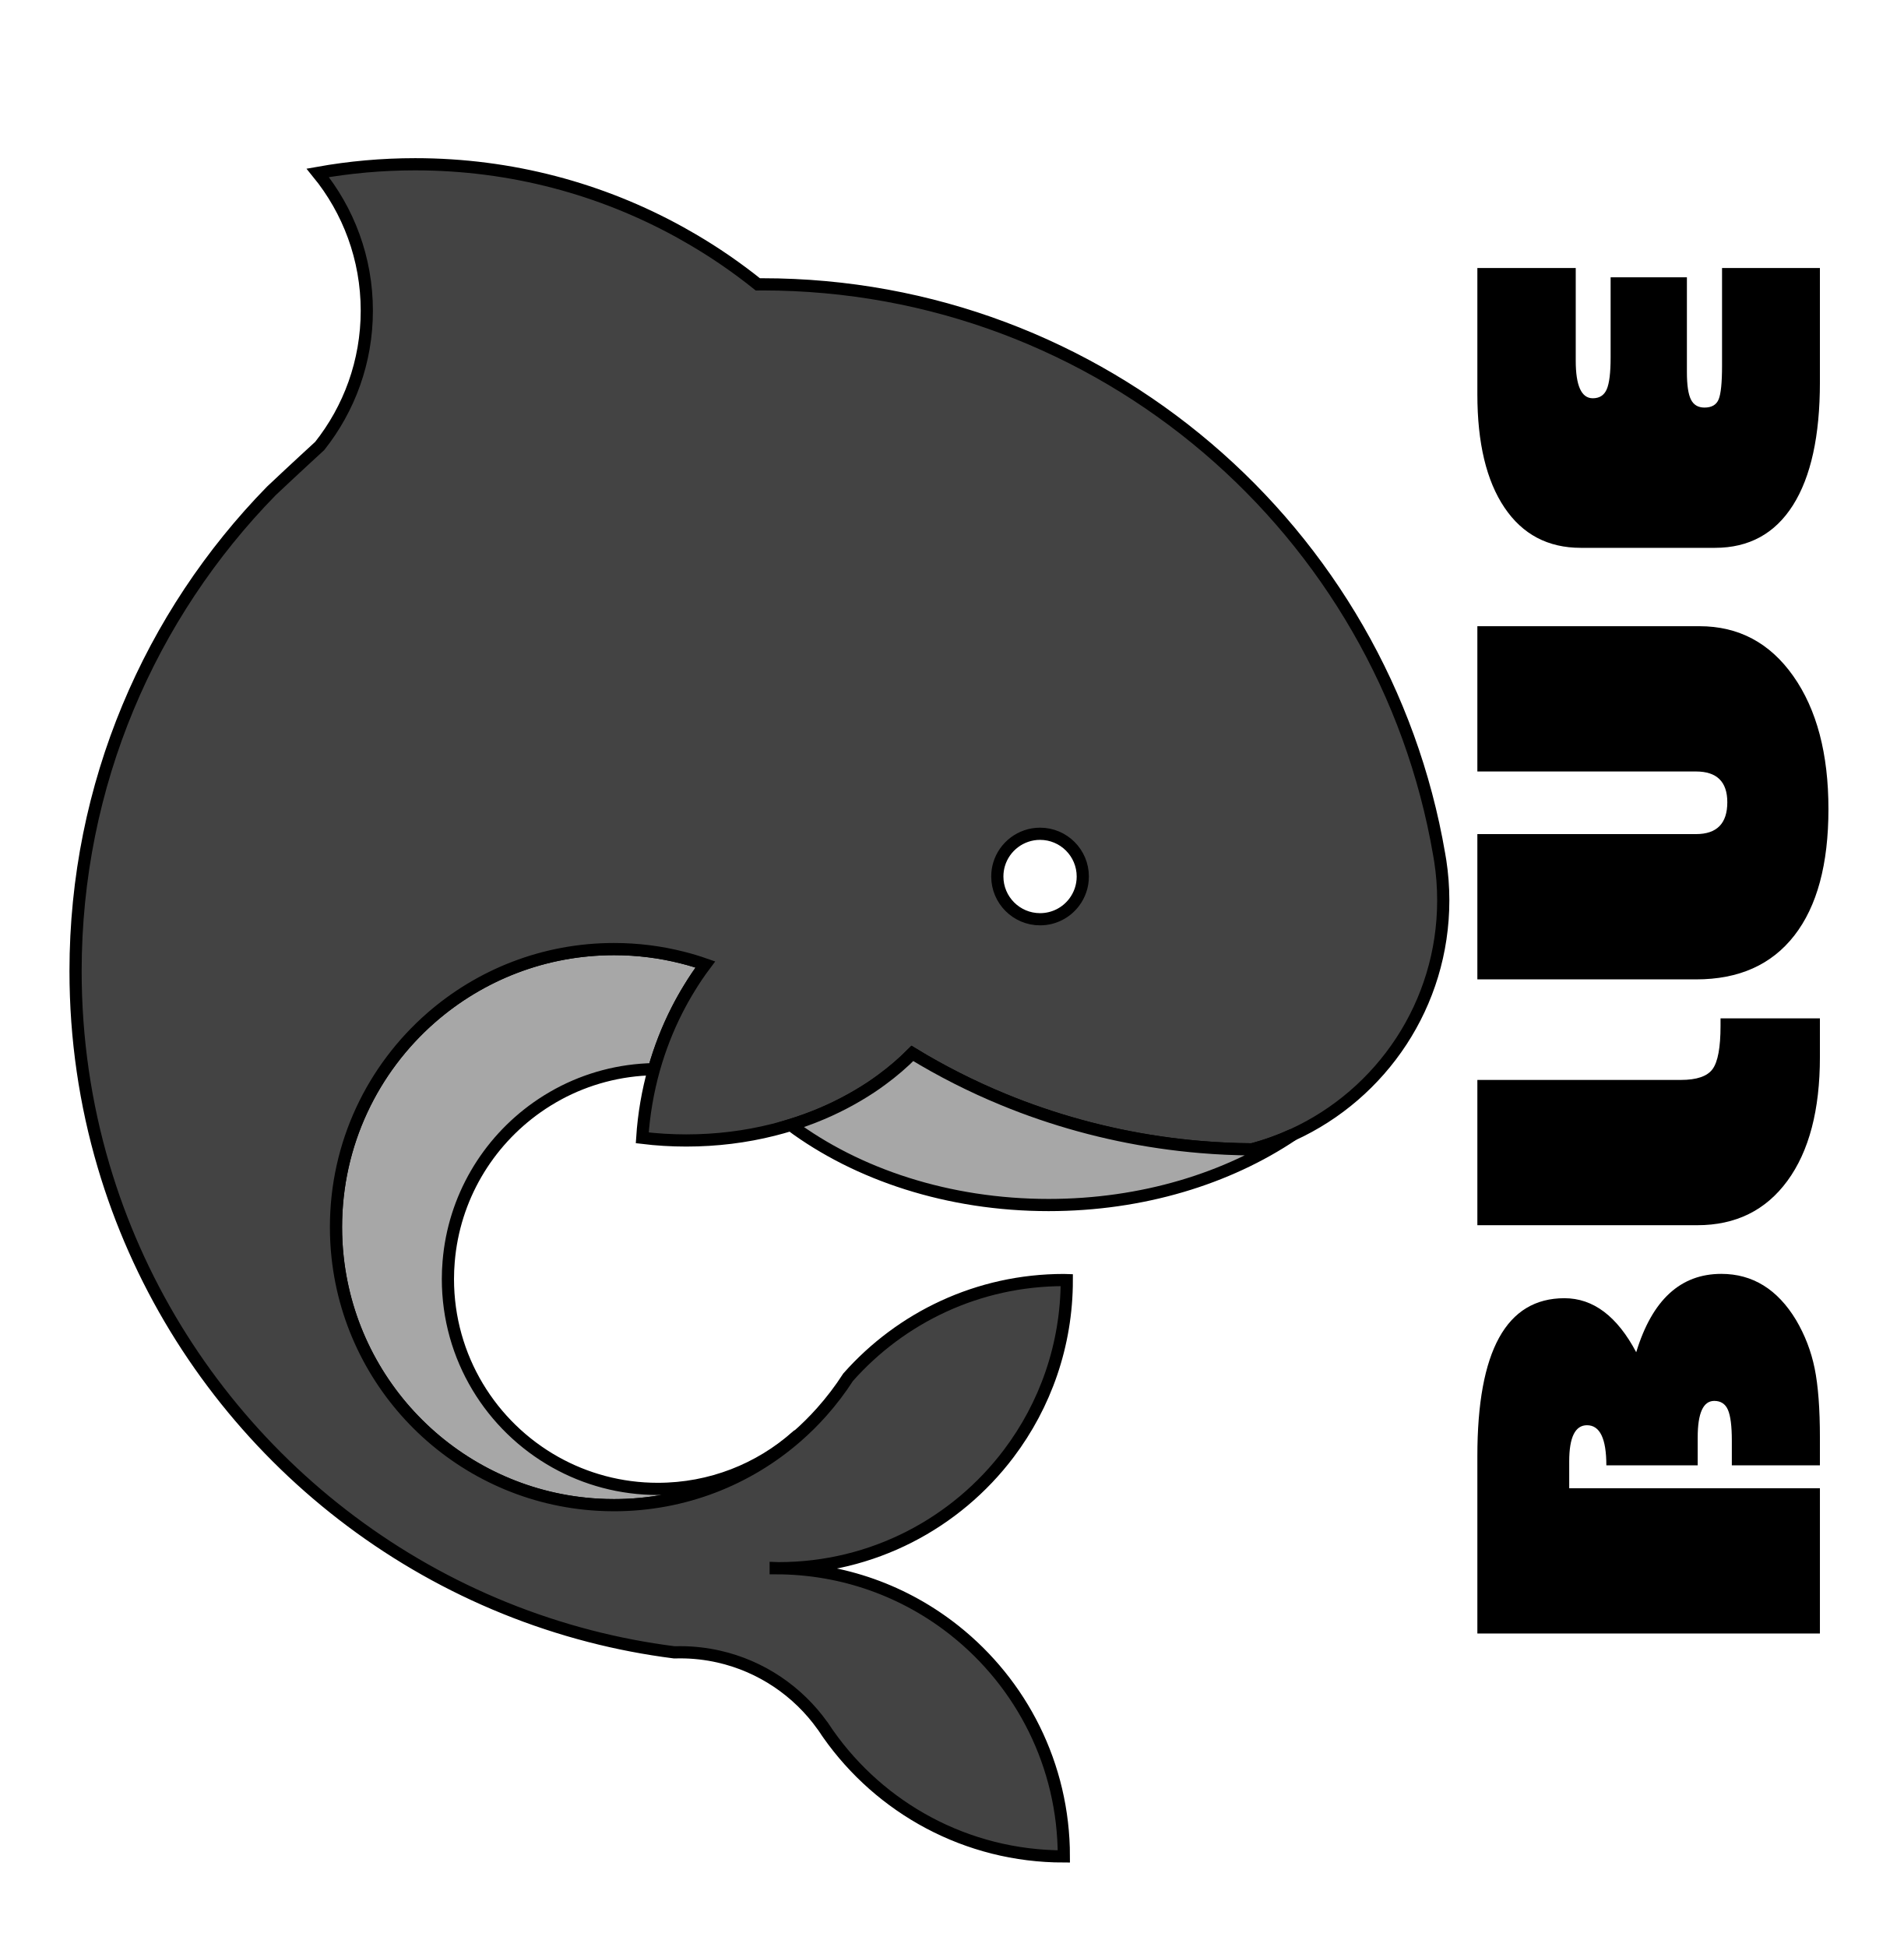
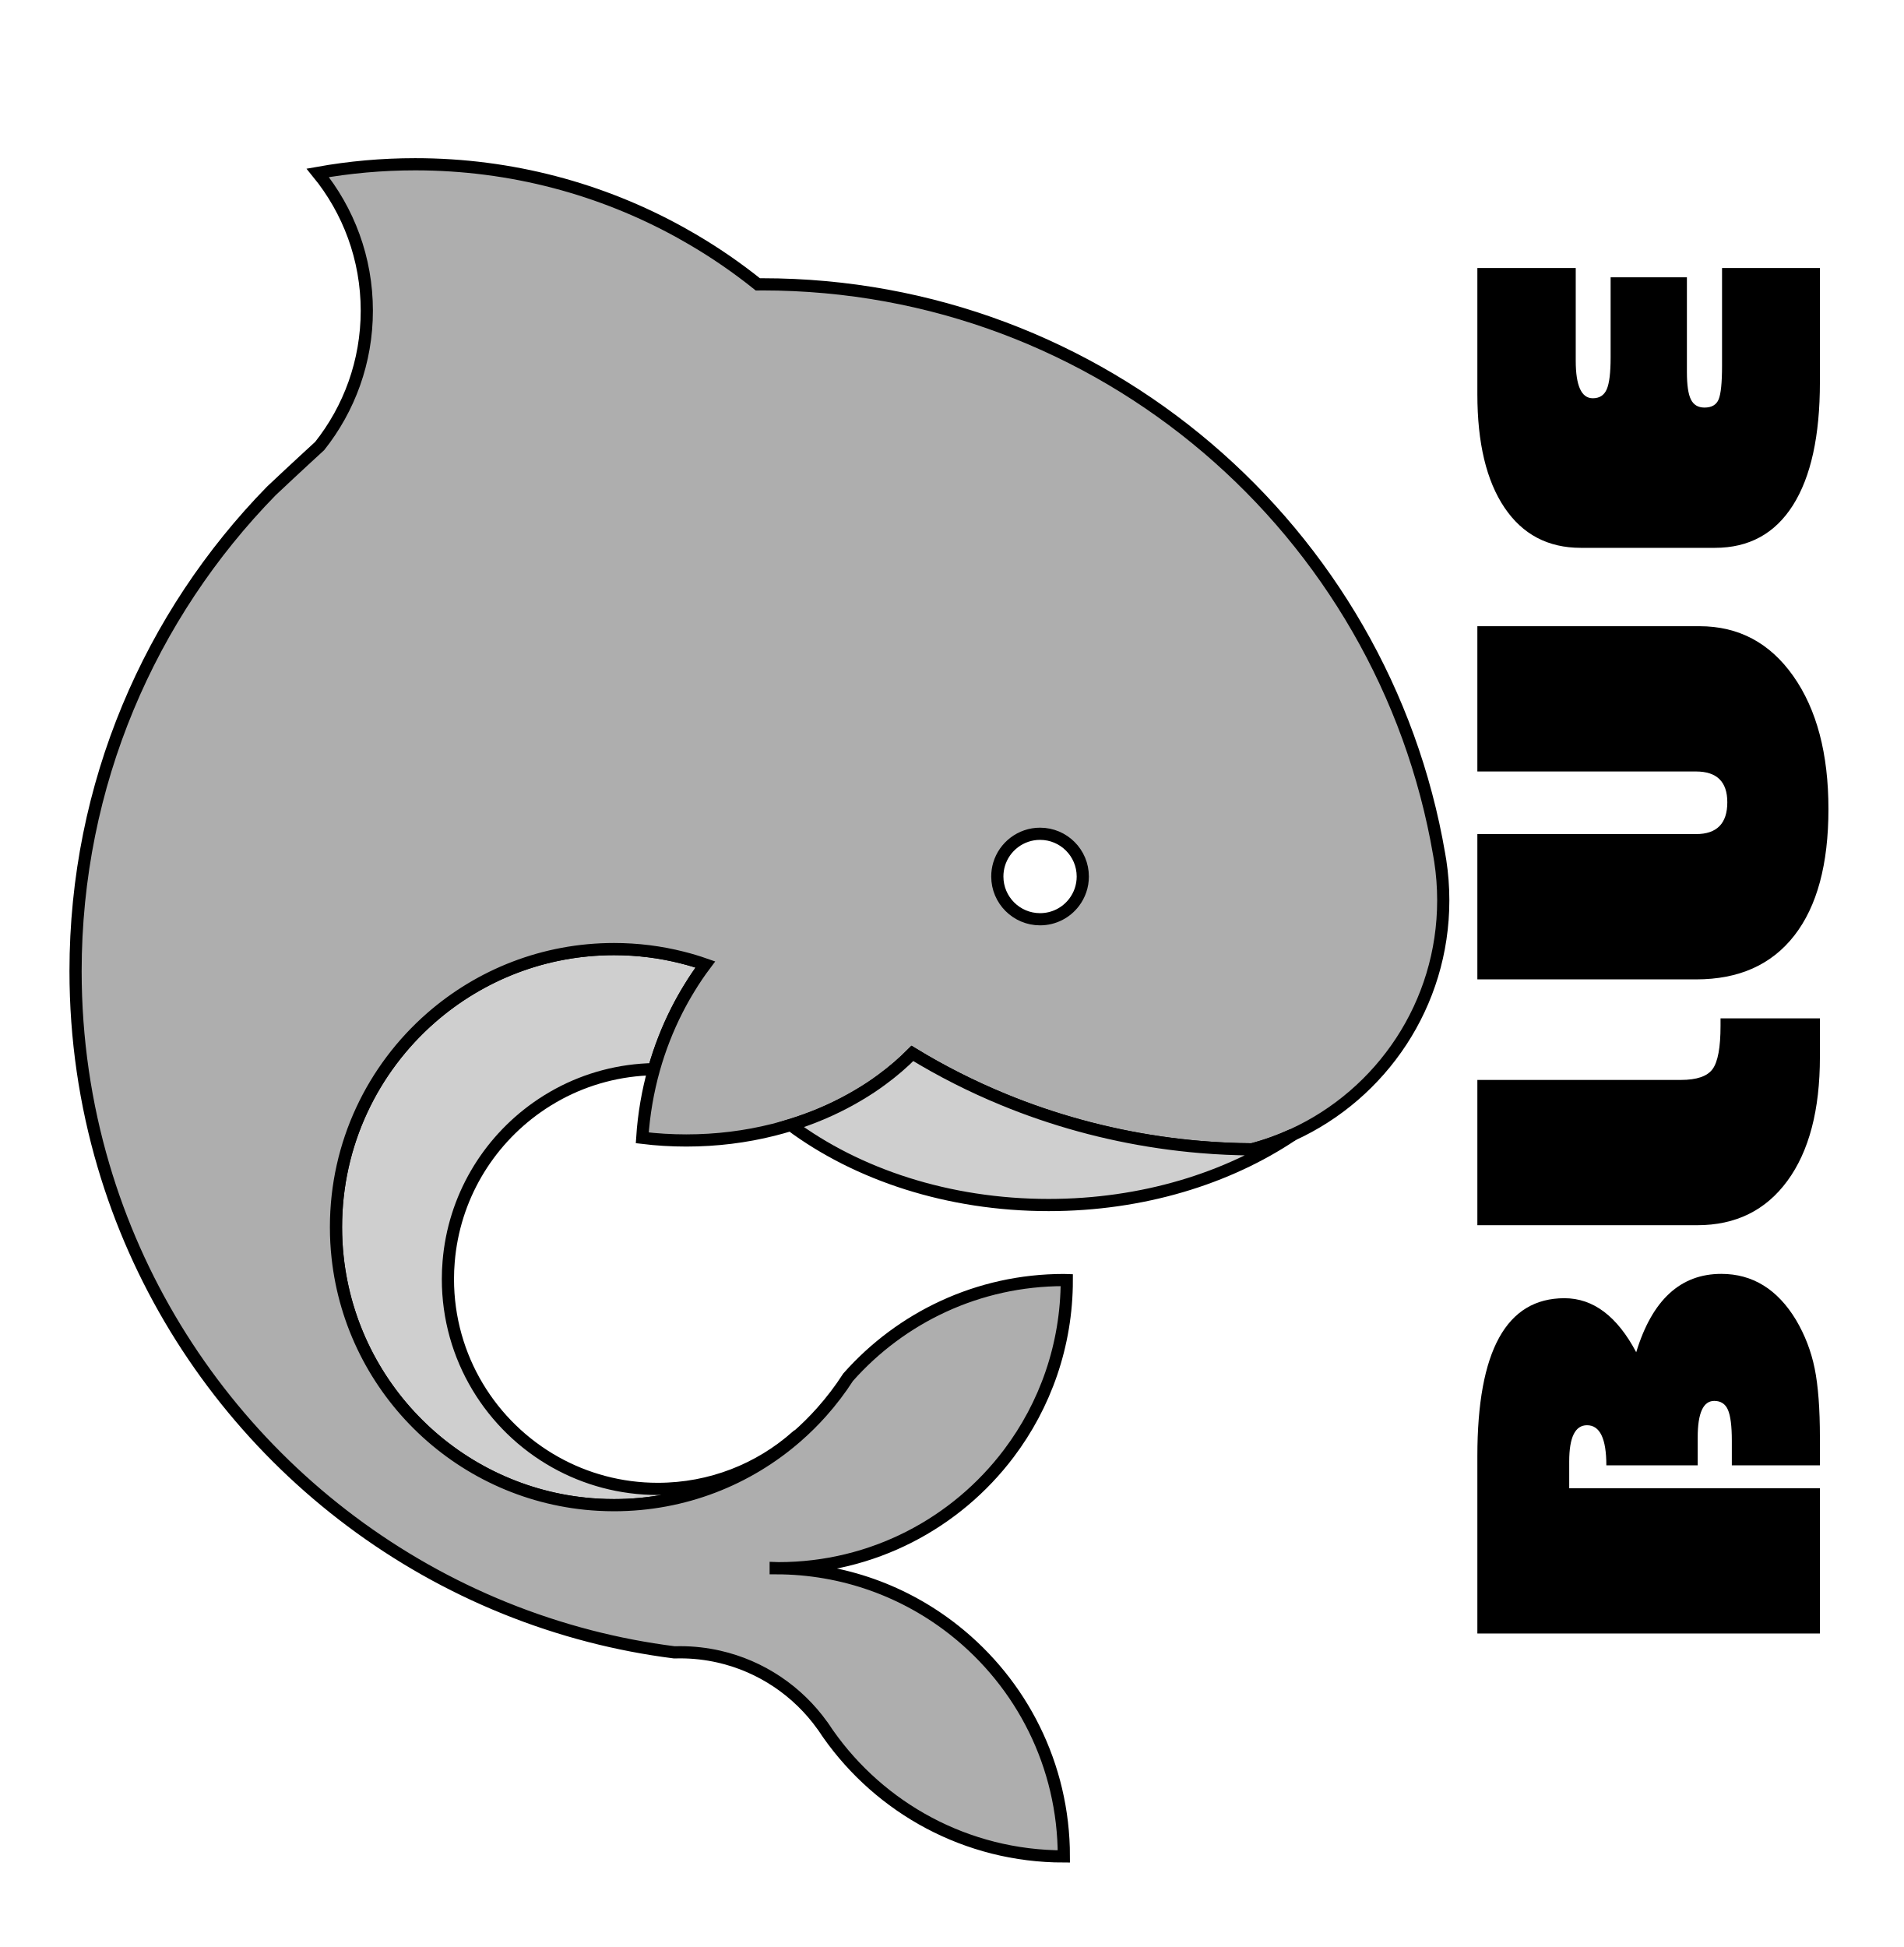
<svg xmlns="http://www.w3.org/2000/svg" version="1.1" id="Layer_1" x="0px" y="0px" width="624.723px" height="639px" viewBox="0 0 624.723 639" enable-background="new 0 0 624.723 639" xml:space="preserve">
  <g>
    <path d="M484.909,536.109v-58.25c0-34.527,9.527-51.791,28.582-51.791c9.445,0,17.298,5.913,23.558,17.733   c5.217-17.146,14.524-25.719,27.922-25.719c10.269,0,18.451,5.05,24.546,15.15c2.911,4.932,4.942,10.217,6.095,15.854   c1.153,5.637,1.73,13.232,1.73,22.783v9.043h-28.912v-8.104c0-4.774-0.425-8.142-1.276-10.1c-0.851-1.956-2.348-2.936-4.489-2.936   c-3.625,0-5.437,3.993-5.437,11.979v9.16h-29.982c0-8.768-2.113-13.153-6.342-13.153c-3.898,0-5.848,3.955-5.848,11.861v8.808   h82.287v47.68H484.909z" />
    <path d="M484.909,402.111v-47.681h66.801c5.217,0,8.69-1.192,10.419-3.582c1.73-2.388,2.595-7.105,2.595-14.151v-2.466h32.618   v12.683c0,17.381-3.555,30.927-10.667,40.634c-7.11,9.709-16.98,14.563-29.611,14.563H484.909z" />
    <path d="M484.909,205.518h72.896c12.85,0,23.119,5.461,30.806,16.383c7.688,10.922,11.532,25.466,11.532,43.628   c0,18.086-3.734,31.925-11.203,41.515c-7.467,9.591-18.203,14.386-32.206,14.386h-71.826V273.75h71.743   c6.865,0,10.296-3.482,10.296-10.452c0-6.732-3.431-10.1-10.296-10.1h-71.743V205.518z" />
    <path d="M528.646,91.015h25.04v31.122c0,4.228,0.44,7.222,1.318,8.984c0.879,1.762,2.362,2.643,4.448,2.643   c2.362,0,3.913-0.899,4.654-2.701c0.741-1.8,1.112-5.479,1.112-11.04V87.961h32.124v37.463c0,17.616-2.951,31.083-8.854,40.399   c-5.902,9.318-14.428,13.976-25.576,13.976h-44.067c-10.762,0-19.11-4.404-25.04-13.212c-5.931-8.808-8.896-21.198-8.896-37.169   V87.961h32.289v30.417c0,8.221,1.868,12.331,5.601,12.331c2.197,0,3.721-0.978,4.571-2.936c0.852-1.956,1.277-5.44,1.277-10.452   V91.015z" />
  </g>
-   <path fill="#A7A7A7" stroke="#000000" stroke-width="4" stroke-miterlimit="10" d="M261.501,471.524  c-16.03,14-37.003,22.47-59.954,22.47c-1.75,0-3.486-0.054-5.21-0.147h-0.013c-44.671-2.524-80.753-37.164-85.508-81.207  c-0.361-3.246-0.535-6.559-0.535-9.898c0-27.412,12.09-52.005,31.232-68.73c16.057-14.026,37.058-22.522,60.034-22.522  c7.722,0,15.229,0.961,22.403,2.779c2.565,0.641,5.089,1.402,7.561,2.271c-1.87,2.485-3.62,5.076-5.263,7.775  c-1.442,2.351-2.805,4.783-4.074,7.28c-3.086,6.078-5.611,12.531-7.522,19.303c-11.314,0.2-21.961,3.125-31.313,8.149l-0.012,0.013  c-2.459,1.322-4.823,2.792-7.094,4.395c-16.217,11.448-27.278,29.723-28.975,50.642c-0.16,1.871-0.241,3.767-0.241,5.678  c0,25.835,14.227,48.344,35.267,60.126c9.939,5.57,21.414,8.75,33.624,8.75c17.434,0,33.37-6.479,45.5-17.18h0.014  C261.448,471.497,261.475,471.511,261.501,471.524z" />
-   <path fill="#434343" stroke="#000000" stroke-width="4" stroke-miterlimit="10" d="M89.042,161.138  c-39.742,40.65-64.241,96.261-64.241,157.591c0,22.202,3.206,43.642,9.19,63.907c22.282,75.529,83.063,134.548,159.635,154.345  c9.03,2.337,18.261,4.114,27.693,5.316c0.641-0.013,1.269-0.027,1.91-0.027c4.368,0,8.616,0.495,12.69,1.417  c13.959,3.153,25.982,11.395,34.024,22.656c0.027,0.027,0.041,0.053,0.054,0.066c0.08,0.121,0.173,0.24,0.253,0.361  c0.188,0.267,0.361,0.521,0.534,0.775c0.027,0.04,0.041,0.066,0.067,0.093c0.16,0.227,0.307,0.454,0.454,0.694  c0.161,0.227,0.321,0.455,0.468,0.681c0.026,0.041,0.04,0.067,0.066,0.094c17.1,24.299,45.365,40.168,77.345,40.168  c0-30.03-13.985-56.787-35.8-74.112c-16.137-12.825-36.563-20.479-58.777-20.479v-0.014c0.321,0.014,0.642,0.014,0.962,0.014  c30.857,0,58.27-14.775,75.529-37.645c11.956-15.83,19.049-35.548,19.049-56.921c-0.321-0.013-0.641-0.013-0.962-0.013  c-28.186,0-53.487,12.33-70.813,31.9c-2.592,4.021-5.491,7.828-8.656,11.381c-2.565,2.886-5.304,5.597-8.216,8.135  c-16.03,14-37.003,22.47-59.954,22.47c-1.75,0-3.486-0.054-5.21-0.147h-0.013c-44.671-2.524-80.753-37.164-85.508-81.207  c-0.361-3.246-0.535-6.559-0.535-9.898c0-27.412,12.09-52.005,31.232-68.73c16.057-14.026,37.058-22.522,60.034-22.522  c7.722,0,15.229,0.961,22.403,2.779c2.565,0.641,5.089,1.402,7.561,2.271c-1.87,2.485-3.62,5.076-5.263,7.775  c-1.442,2.351-2.805,4.783-4.074,7.28c-3.086,6.078-5.611,12.531-7.522,19.303c-2.017,7.201-3.339,14.748-3.847,22.536  c4.716,0.575,9.525,0.869,14.441,0.869c9.965,0,19.557-1.216,28.574-3.487c1.923-0.481,3.821-1.015,5.705-1.59  c0.788-0.24,1.576-0.494,2.35-0.761c7.16-2.377,13.853-5.451,19.971-9.097c2.658-1.563,5.21-3.246,7.628-5.05  c3.607-2.645,6.946-5.517,9.992-8.589c9.444,5.757,19.41,10.82,29.803,15.096c4.074,1.683,8.215,3.245,12.41,4.675  c16.631,5.677,34.211,9.431,52.459,10.954c5.544,0.468,11.141,0.722,16.805,0.762c4.635-1.229,9.111-2.846,13.399-4.809  c29.135-13.345,49.373-42.761,49.373-76.918c0-4.382-0.334-8.683-0.975-12.878c-0.107-0.734-0.241-1.483-0.374-2.217  C454.172,174.163,361.637,93.317,250.213,93.317c-0.494,0-0.975,0-1.47,0.013c-6.786-5.437-13.972-10.393-21.52-14.801  c-1.282-0.761-2.578-1.497-3.887-2.218c-25.809-14.281-55.492-22.402-87.071-22.402c-10.914,0-21.587,0.975-31.967,2.832  c10.059,12.33,16.097,28.066,16.097,45.219c0,16.778-5.784,32.207-15.469,44.417C104.926,146.377,96.861,153.75,89.042,161.138z   M352.566,296.126c-2.564,3.393-6.625,5.57-11.193,5.57c-7.735,0-14.027-6.279-14.027-14.026c0-1.39,0.2-2.726,0.573-3.994  c1.724-5.798,7.107-10.033,13.454-10.033c7.747,0,14.026,6.279,14.026,14.027C355.399,290.85,354.344,293.775,352.566,296.126z" />
-   <path fill="#A7A7A7" stroke="#000000" stroke-width="4" stroke-miterlimit="10" d="M424.342,372.404  c-21.347,14.361-49.414,23.083-80.152,23.083c-32.969,0-62.838-10.019-84.666-26.263c0.788-0.24,1.576-0.494,2.35-0.761  c7.16-2.377,13.853-5.451,19.971-9.097c2.658-1.563,5.21-3.246,7.628-5.05c3.607-2.645,6.946-5.517,9.992-8.589  c9.444,5.757,19.41,10.82,29.803,15.096c4.074,1.683,8.215,3.245,12.41,4.675c16.631,5.677,34.211,9.431,52.459,10.954  c5.544,0.468,11.141,0.722,16.805,0.762C415.579,375.983,420.054,374.367,424.342,372.404z" />
+   <path fill="#CFCFCF" stroke="#000000" stroke-width="4" stroke-miterlimit="10" d="M261.501,471.524  c-16.03,14-37.003,22.47-59.954,22.47c-1.75,0-3.486-0.054-5.21-0.147h-0.013c-44.671-2.524-80.753-37.164-85.508-81.207  c-0.361-3.246-0.535-6.559-0.535-9.898c0-27.412,12.09-52.005,31.232-68.73c16.057-14.026,37.058-22.522,60.034-22.522  c7.722,0,15.229,0.961,22.403,2.779c2.565,0.641,5.089,1.402,7.561,2.271c-1.87,2.485-3.62,5.076-5.263,7.775  c-1.442,2.351-2.805,4.783-4.074,7.28c-3.086,6.078-5.611,12.531-7.522,19.303c-11.314,0.2-21.961,3.125-31.313,8.149l-0.012,0.013  c-2.459,1.322-4.823,2.792-7.094,4.395c-16.217,11.448-27.278,29.723-28.975,50.642c-0.16,1.871-0.241,3.767-0.241,5.678  c0,25.835,14.227,48.344,35.267,60.126c9.939,5.57,21.414,8.75,33.624,8.75c17.434,0,33.37-6.479,45.5-17.18h0.014  C261.448,471.497,261.475,471.511,261.501,471.524z" />
+   <path fill="#AEAEAE" stroke="#000000" stroke-width="4" stroke-miterlimit="10" d="M89.042,161.138  c-39.742,40.65-64.241,96.261-64.241,157.591c0,22.202,3.206,43.642,9.19,63.907c22.282,75.529,83.063,134.548,159.635,154.345  c9.03,2.337,18.261,4.114,27.693,5.316c0.641-0.013,1.269-0.027,1.91-0.027c4.368,0,8.616,0.495,12.69,1.417  c13.959,3.153,25.982,11.395,34.024,22.656c0.027,0.027,0.041,0.053,0.054,0.066c0.08,0.121,0.173,0.24,0.253,0.361  c0.188,0.267,0.361,0.521,0.534,0.775c0.027,0.04,0.041,0.066,0.067,0.093c0.16,0.227,0.307,0.454,0.454,0.694  c0.161,0.227,0.321,0.455,0.468,0.681c0.026,0.041,0.04,0.067,0.066,0.094c17.1,24.299,45.365,40.168,77.345,40.168  c0-30.03-13.985-56.787-35.8-74.112c-16.137-12.825-36.563-20.479-58.777-20.479v-0.014c0.321,0.014,0.642,0.014,0.962,0.014  c30.857,0,58.27-14.775,75.529-37.645c11.956-15.83,19.049-35.548,19.049-56.921c-0.321-0.013-0.641-0.013-0.962-0.013  c-28.186,0-53.487,12.33-70.813,31.9c-2.592,4.021-5.491,7.828-8.656,11.381c-2.565,2.886-5.304,5.597-8.216,8.135  c-16.03,14-37.003,22.47-59.954,22.47c-1.75,0-3.486-0.054-5.21-0.147h-0.013c-44.671-2.524-80.753-37.164-85.508-81.207  c-0.361-3.246-0.535-6.559-0.535-9.898c0-27.412,12.09-52.005,31.232-68.73c16.057-14.026,37.058-22.522,60.034-22.522  c7.722,0,15.229,0.961,22.403,2.779c2.565,0.641,5.089,1.402,7.561,2.271c-1.87,2.485-3.62,5.076-5.263,7.775  c-1.442,2.351-2.805,4.783-4.074,7.28c-3.086,6.078-5.611,12.531-7.522,19.303c-2.017,7.201-3.339,14.748-3.847,22.536  c4.716,0.575,9.525,0.869,14.441,0.869c9.965,0,19.557-1.216,28.574-3.487c1.923-0.481,3.821-1.015,5.705-1.59  c0.788-0.24,1.576-0.494,2.35-0.761c7.16-2.377,13.853-5.451,19.971-9.097c2.658-1.563,5.21-3.246,7.628-5.05  c3.607-2.645,6.946-5.517,9.992-8.589c9.444,5.757,19.41,10.82,29.803,15.096c4.074,1.683,8.215,3.245,12.41,4.675  c16.631,5.677,34.211,9.431,52.459,10.954c5.544,0.468,11.141,0.722,16.805,0.762c4.635-1.229,9.111-2.846,13.399-4.809  c29.135-13.345,49.373-42.761,49.373-76.918c0-4.382-0.334-8.683-0.975-12.878c-0.107-0.734-0.241-1.483-0.374-2.217  C454.172,174.163,361.637,93.317,250.213,93.317c-0.494,0-0.975,0-1.47,0.013c-6.786-5.437-13.972-10.393-21.52-14.801  c-1.282-0.761-2.578-1.497-3.887-2.218c-25.809-14.281-55.492-22.402-87.071-22.402c-10.914,0-21.587,0.975-31.967,2.832  c10.059,12.33,16.097,28.066,16.097,45.219c0,16.778-5.784,32.207-15.469,44.417C104.926,146.377,96.861,153.75,89.042,161.138z   M352.566,296.126c-2.564,3.393-6.625,5.57-11.193,5.57c-7.735,0-14.027-6.279-14.027-14.026c0-1.39,0.2-2.726,0.573-3.994  c1.724-5.798,7.107-10.033,13.454-10.033c7.747,0,14.026,6.279,14.026,14.027C355.399,290.85,354.344,293.775,352.566,296.126z" />
+   <path fill="#CFCFCF" stroke="#000000" stroke-width="4" stroke-miterlimit="10" d="M424.342,372.404  c-21.347,14.361-49.414,23.083-80.152,23.083c-32.969,0-62.838-10.019-84.666-26.263c0.788-0.24,1.576-0.494,2.35-0.761  c7.16-2.377,13.853-5.451,19.971-9.097c2.658-1.563,5.21-3.246,7.628-5.05c3.607-2.645,6.946-5.517,9.992-8.589  c9.444,5.757,19.41,10.82,29.803,15.096c4.074,1.683,8.215,3.245,12.41,4.675c16.631,5.677,34.211,9.431,52.459,10.954  c5.544,0.468,11.141,0.722,16.805,0.762C415.579,375.983,420.054,374.367,424.342,372.404z" />
  <text transform="matrix(0 -1.4258 1 0 983.3423 552.1187)" fill="#002C3D" font-family="'Bauhaus93'" font-size="168.692">BLUE</text>
</svg>
